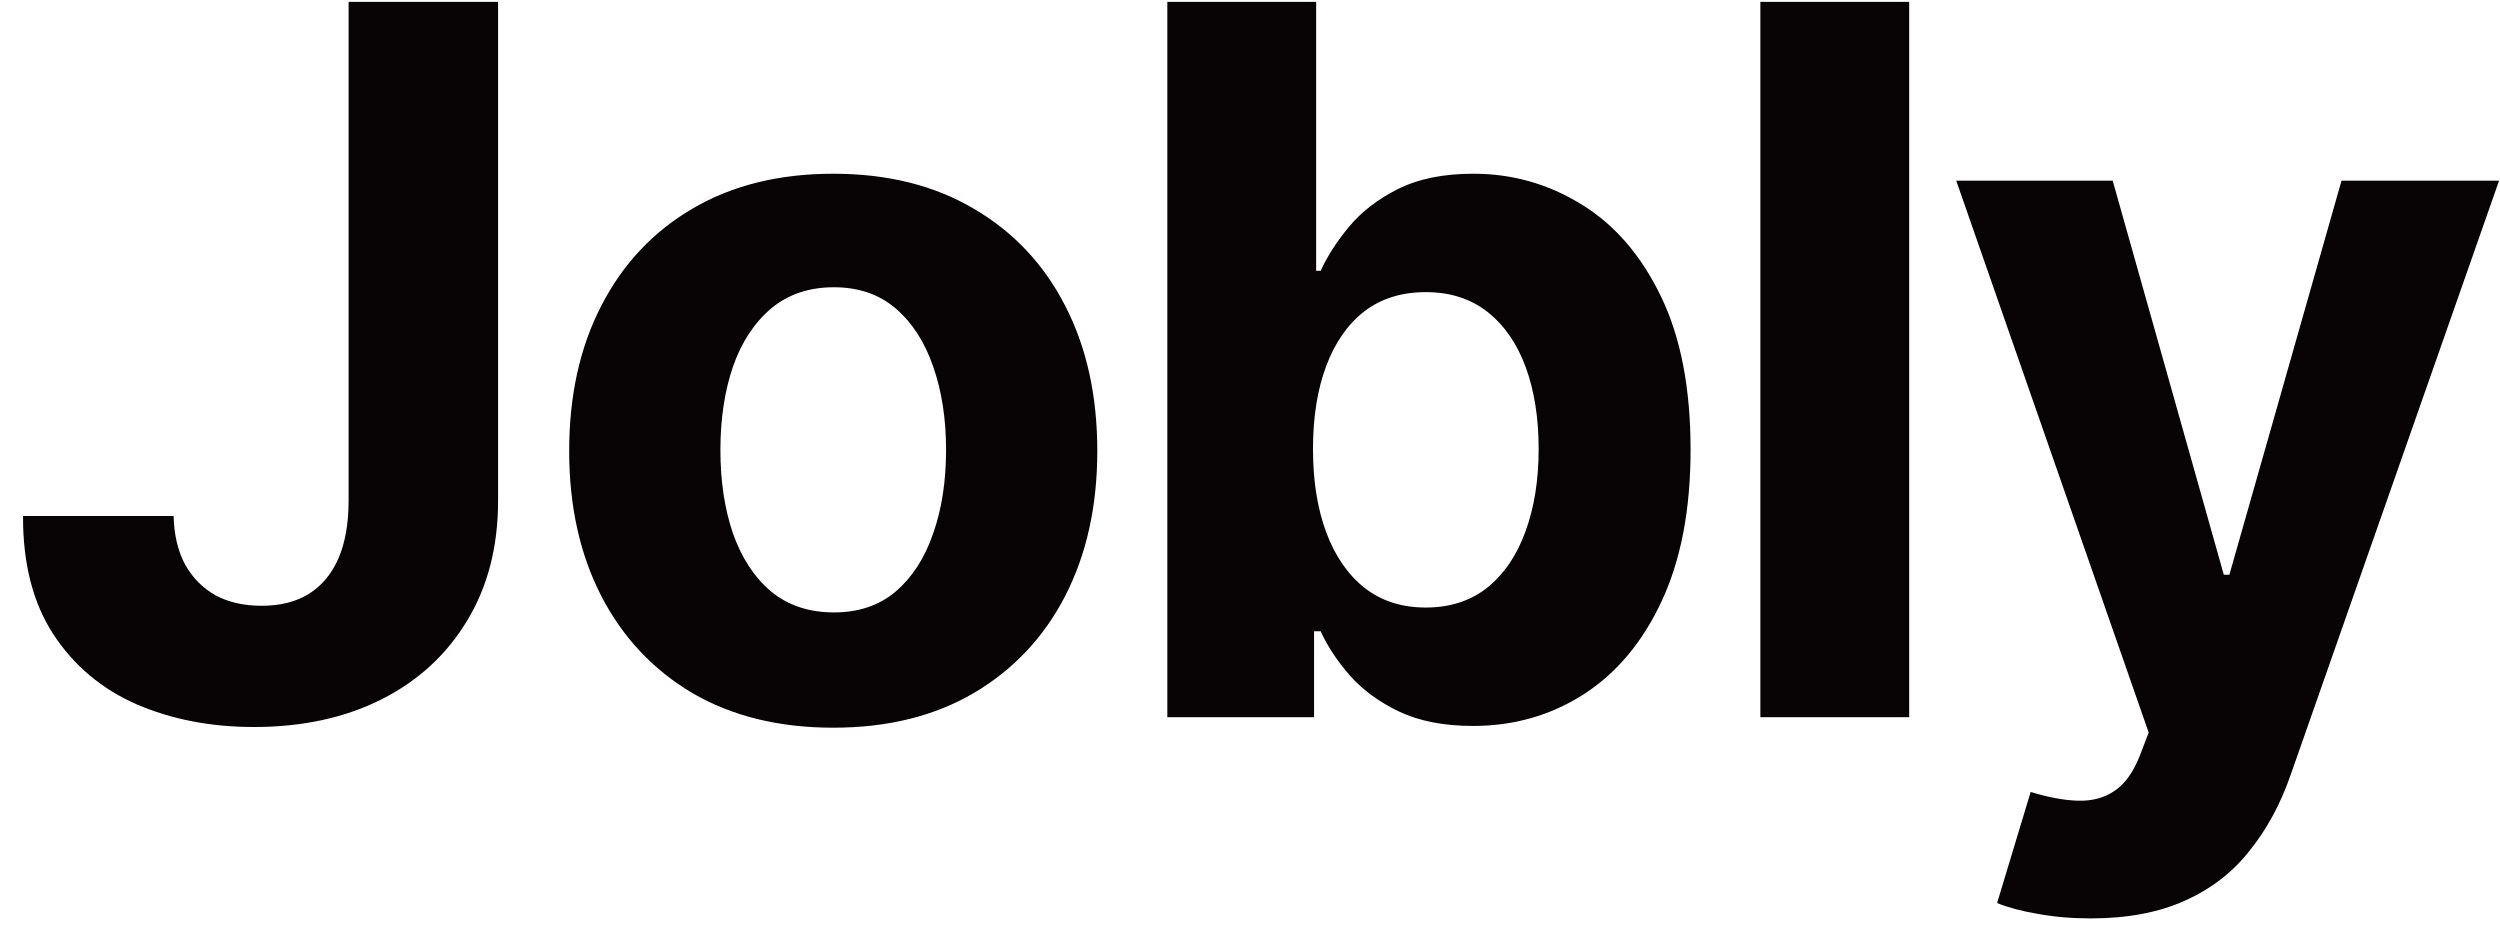
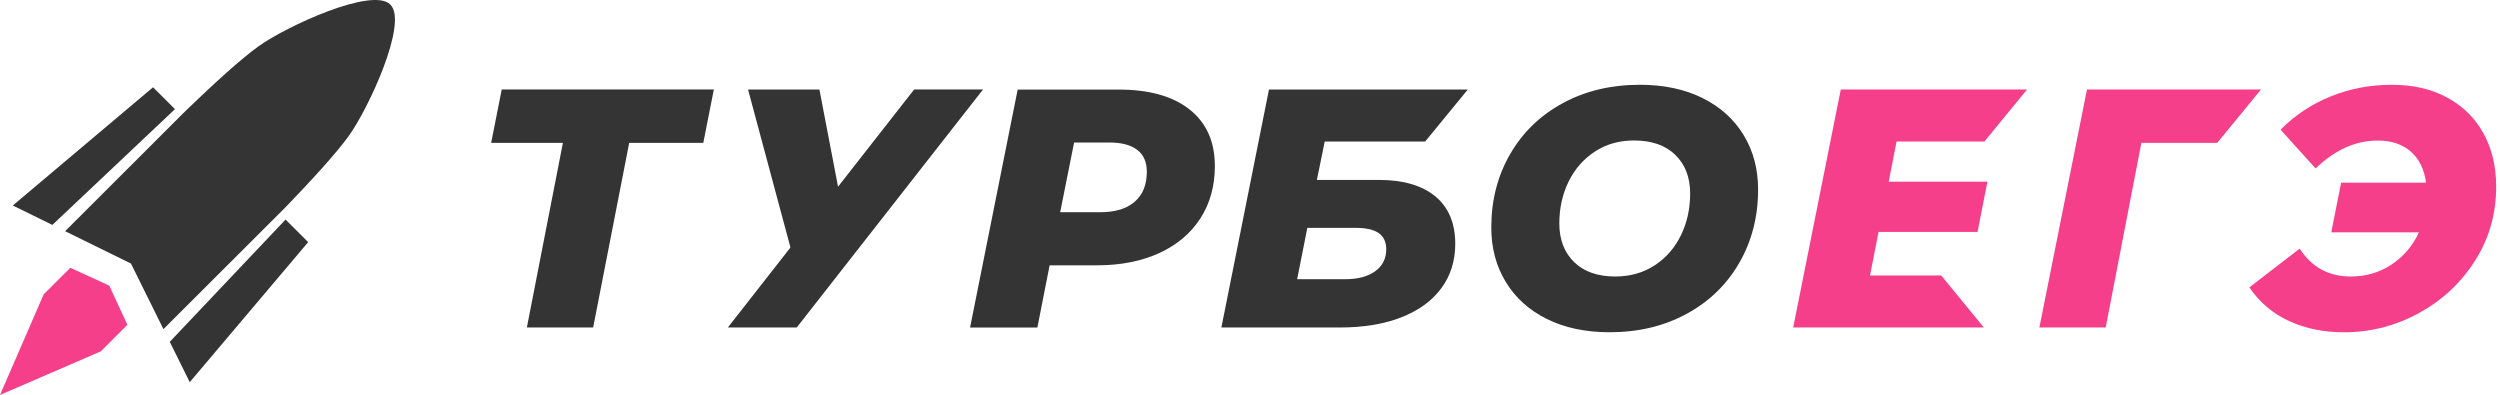
- <svg xmlns="http://www.w3.org/2000/svg" width="61" height="23" viewBox="0 0 61 23" fill="none">
-   <path d="M8.506 0.045H12.153V12.216C12.153 13.341 11.901 14.318 11.395 15.148C10.895 15.977 10.199 16.616 9.307 17.065C8.415 17.514 7.378 17.739 6.196 17.739C5.145 17.739 4.19 17.554 3.332 17.185C2.48 16.81 1.804 16.241 1.304 15.48C0.804 14.713 0.557 13.75 0.562 12.591H4.236C4.247 13.051 4.341 13.446 4.517 13.776C4.699 14.099 4.946 14.349 5.259 14.526C5.577 14.696 5.952 14.781 6.384 14.781C6.838 14.781 7.222 14.685 7.534 14.492C7.852 14.293 8.094 14.003 8.259 13.622C8.423 13.242 8.506 12.773 8.506 12.216V0.045ZM20.331 17.756C19.007 17.756 17.862 17.474 16.896 16.912C15.936 16.344 15.195 15.554 14.672 14.543C14.149 13.526 13.888 12.347 13.888 11.006C13.888 9.653 14.149 8.472 14.672 7.46C15.195 6.443 15.936 5.653 16.896 5.091C17.862 4.523 19.007 4.239 20.331 4.239C21.655 4.239 22.797 4.523 23.757 5.091C24.723 5.653 25.468 6.443 25.99 7.46C26.513 8.472 26.774 9.653 26.774 11.006C26.774 12.347 26.513 13.526 25.99 14.543C25.468 15.554 24.723 16.344 23.757 16.912C22.797 17.474 21.655 17.756 20.331 17.756ZM20.348 14.943C20.951 14.943 21.453 14.773 21.857 14.432C22.26 14.085 22.564 13.614 22.769 13.017C22.979 12.421 23.084 11.742 23.084 10.98C23.084 10.219 22.979 9.54 22.769 8.943C22.564 8.347 22.26 7.875 21.857 7.528C21.453 7.182 20.951 7.009 20.348 7.009C19.74 7.009 19.229 7.182 18.814 7.528C18.405 7.875 18.095 8.347 17.885 8.943C17.681 9.54 17.578 10.219 17.578 10.98C17.578 11.742 17.681 12.421 17.885 13.017C18.095 13.614 18.405 14.085 18.814 14.432C19.229 14.773 19.74 14.943 20.348 14.943ZM28.483 17.5V0.045H32.114V6.608H32.225C32.384 6.256 32.614 5.898 32.915 5.534C33.222 5.165 33.62 4.858 34.108 4.614C34.603 4.364 35.216 4.239 35.949 4.239C36.904 4.239 37.784 4.489 38.591 4.989C39.398 5.483 40.043 6.23 40.526 7.23C41.009 8.224 41.25 9.472 41.25 10.972C41.25 12.432 41.014 13.665 40.543 14.671C40.077 15.671 39.441 16.429 38.634 16.946C37.833 17.457 36.935 17.713 35.941 17.713C35.236 17.713 34.637 17.597 34.142 17.364C33.654 17.131 33.253 16.838 32.941 16.486C32.628 16.128 32.389 15.767 32.225 15.403H32.063V17.5H28.483ZM32.037 10.954C32.037 11.733 32.145 12.412 32.361 12.992C32.577 13.571 32.889 14.023 33.299 14.347C33.708 14.665 34.205 14.824 34.79 14.824C35.381 14.824 35.881 14.662 36.29 14.338C36.699 14.008 37.009 13.554 37.219 12.974C37.435 12.389 37.543 11.716 37.543 10.954C37.543 10.199 37.438 9.534 37.228 8.96C37.017 8.386 36.708 7.938 36.299 7.614C35.889 7.29 35.387 7.128 34.79 7.128C34.199 7.128 33.699 7.284 33.29 7.597C32.887 7.909 32.577 8.352 32.361 8.926C32.145 9.5 32.037 10.176 32.037 10.954ZM46.584 0.045V17.5H42.953V0.045H46.584ZM51.014 22.409C50.553 22.409 50.121 22.372 49.718 22.298C49.32 22.23 48.991 22.142 48.729 22.034L49.548 19.324C49.974 19.454 50.357 19.526 50.698 19.537C51.045 19.548 51.343 19.469 51.593 19.298C51.849 19.128 52.056 18.838 52.215 18.429L52.428 17.875L47.732 4.409H51.55L54.261 14.023H54.397L57.133 4.409H60.977L55.889 18.915C55.644 19.619 55.312 20.233 54.891 20.756C54.477 21.284 53.951 21.69 53.315 21.974C52.678 22.264 51.911 22.409 51.014 22.409Z" fill="#080305" />
+ <svg xmlns="http://www.w3.org/2000/svg" width="614" height="97" viewBox="0 0 614 97" fill="none">
+   <path d="M601.08 23.99C604.95 26.11 607.91 29.04 609.97 32.8C612.03 36.56 613.06 40.91 613.06 45.87C613.06 52.55 611.32 58.62 607.84 64.07C604.36 69.53 599.75 73.81 594.02 76.93C588.29 80.05 582.16 81.61 575.65 81.61C570.7 81.61 566.22 80.69 562.21 78.85C558.2 77.01 554.95 74.26 552.44 70.58L564.8 61.06C567.75 65.62 571.92 67.91 577.32 67.91C581.05 67.91 584.39 66.94 587.34 64.99C590.29 63.04 592.54 60.4 594.1 57.06H572.56L574.98 44.87H595.85C595.4 41.59 594.15 39.04 592.09 37.23C590.03 35.42 587.33 34.52 583.99 34.52C578.53 34.52 573.44 36.8 568.71 41.37L560.11 31.85C563.56 28.34 567.64 25.63 572.34 23.71C577.04 21.79 582.04 20.83 587.33 20.83C592.64 20.81 597.21 21.87 601.08 23.99Z" fill="#F53F8A" />
+   <path d="M555.3 21.98H512.56L500.87 80.43H517.16L525.92 35.09H544.55L555.3 21.98Z" fill="#F53F8A" />
+   <path d="M463.87 44.61H488.11L485.68 56.97H461.37L459.28 67.65H476.76L487.23 80.43H440.41L449.14 36.76L452.1 21.98H497.84L487.37 34.76H465.79L463.87 44.61Z" fill="#F53F8A" />
+   <path d="M172.73 35.09H154.53L145.68 80.43H129.4L138.25 35.09H120.63L123.22 21.98H175.32L172.73 35.09Z" fill="#343434" />
+   <path d="M292.19 26.91C296.31 30.19 298.37 34.81 298.37 40.77C298.37 45.67 297.19 49.95 294.82 53.63C292.45 57.3 289.09 60.14 284.72 62.15C280.35 64.15 275.27 65.16 269.48 65.16H257.79L254.78 80.44H238.25L249.94 22H274.65C282.22 21.98 288.07 23.63 292.19 26.91ZM278.7 49.53C280.68 47.81 281.66 45.36 281.66 42.18C281.66 39.79 280.87 37.99 279.28 36.79C277.69 35.59 275.42 35 272.48 35H263.8L260.38 52.12H270.23C273.9 52.12 276.73 51.26 278.7 49.53Z" fill="#343434" />
+   <path d="M379.91 78.34C375.54 76.17 372.17 73.14 369.81 69.24C367.44 65.34 366.26 60.89 366.26 55.88C366.26 49.2 367.8 43.19 370.89 37.85C373.98 32.51 378.29 28.33 383.83 25.33C389.37 22.32 395.67 20.82 402.74 20.82C408.64 20.82 413.77 21.91 418.14 24.08C422.51 26.25 425.88 29.29 428.24 33.18C430.61 37.08 431.79 41.53 431.79 46.54C431.79 53.22 430.24 59.23 427.16 64.57C424.07 69.91 419.76 74.09 414.22 77.09C408.68 80.1 402.38 81.6 395.31 81.6C389.41 81.6 384.28 80.51 379.91 78.34ZM406.42 65.15C409.2 63.31 411.35 60.85 412.85 57.76C414.35 54.67 415.1 51.26 415.1 47.53C415.1 43.58 413.89 40.42 411.47 38.05C409.05 35.68 405.67 34.5 401.33 34.5C397.66 34.5 394.43 35.42 391.65 37.26C388.87 39.1 386.72 41.56 385.22 44.65C383.72 47.74 382.97 51.15 382.97 54.88C382.97 58.83 384.18 61.99 386.6 64.36C389.02 66.73 392.4 67.91 396.74 67.91C400.4 67.9 403.63 66.98 406.42 65.15Z" fill="#343434" />
+   <path d="M352.53 48.24C349.27 45.54 344.64 44.19 338.63 44.19H323.43L325.35 34.76H350.02L351.67 32.75L360.49 21.99H311.66L299.97 80.43H329.11C334.9 80.43 339.92 79.6 344.18 77.93C348.44 76.26 351.71 73.88 353.99 70.79C356.27 67.7 357.41 64.07 357.41 59.89C357.41 54.82 355.78 50.94 352.53 48.24ZM337.75 66.61C335.94 67.92 333.5 68.57 330.44 68.57H318.58L321.08 55.96H332.94C335.5 55.96 337.39 56.39 338.62 57.25C339.84 58.11 340.46 59.44 340.46 61.22C340.46 63.51 339.56 65.3 337.75 66.61Z" fill="#343434" />
+   <path d="M195.68 80.43H178.76L224.51 21.98H241.43L195.68 80.43Z" fill="#343434" />
+   <path d="M195.69 66.57L208.47 59.66L201.25 21.99H183.72L195.69 66.57Z" fill="#343434" />
+   <path d="M42.971 26.805L37.589 21.431L3.145 50.47L12.861 55.239L42.971 26.805Z" fill="#343434" />
+   <path d="M41.696 83.954L46.602 93.86L75.686 59.469L70.131 53.923L41.696 83.954Z" fill="#343434" />
+   <path d="M70.206 50.815C76.659 44.125 82.603 37.618 85.65 33.398C90.6 26.535 100.262 5.515 95.896 1.155C95.885 1.145 95.874 1.134 95.864 1.134C95.853 1.123 95.842 1.112 95.842 1.101C91.476 -3.258 70.422 6.4 63.549 11.331C59.237 14.407 52.579 20.493 45.76 27.053L15.995 56.782L32.163 64.725L40.139 80.835L70.206 50.815Z" fill="#343434" />
+   <path d="M17.26 65.771L26.825 70.141L31.288 79.767L24.75 86.295L0 97L10.721 72.3L17.26 65.771Z" fill="#F53F8A" />
</svg>
